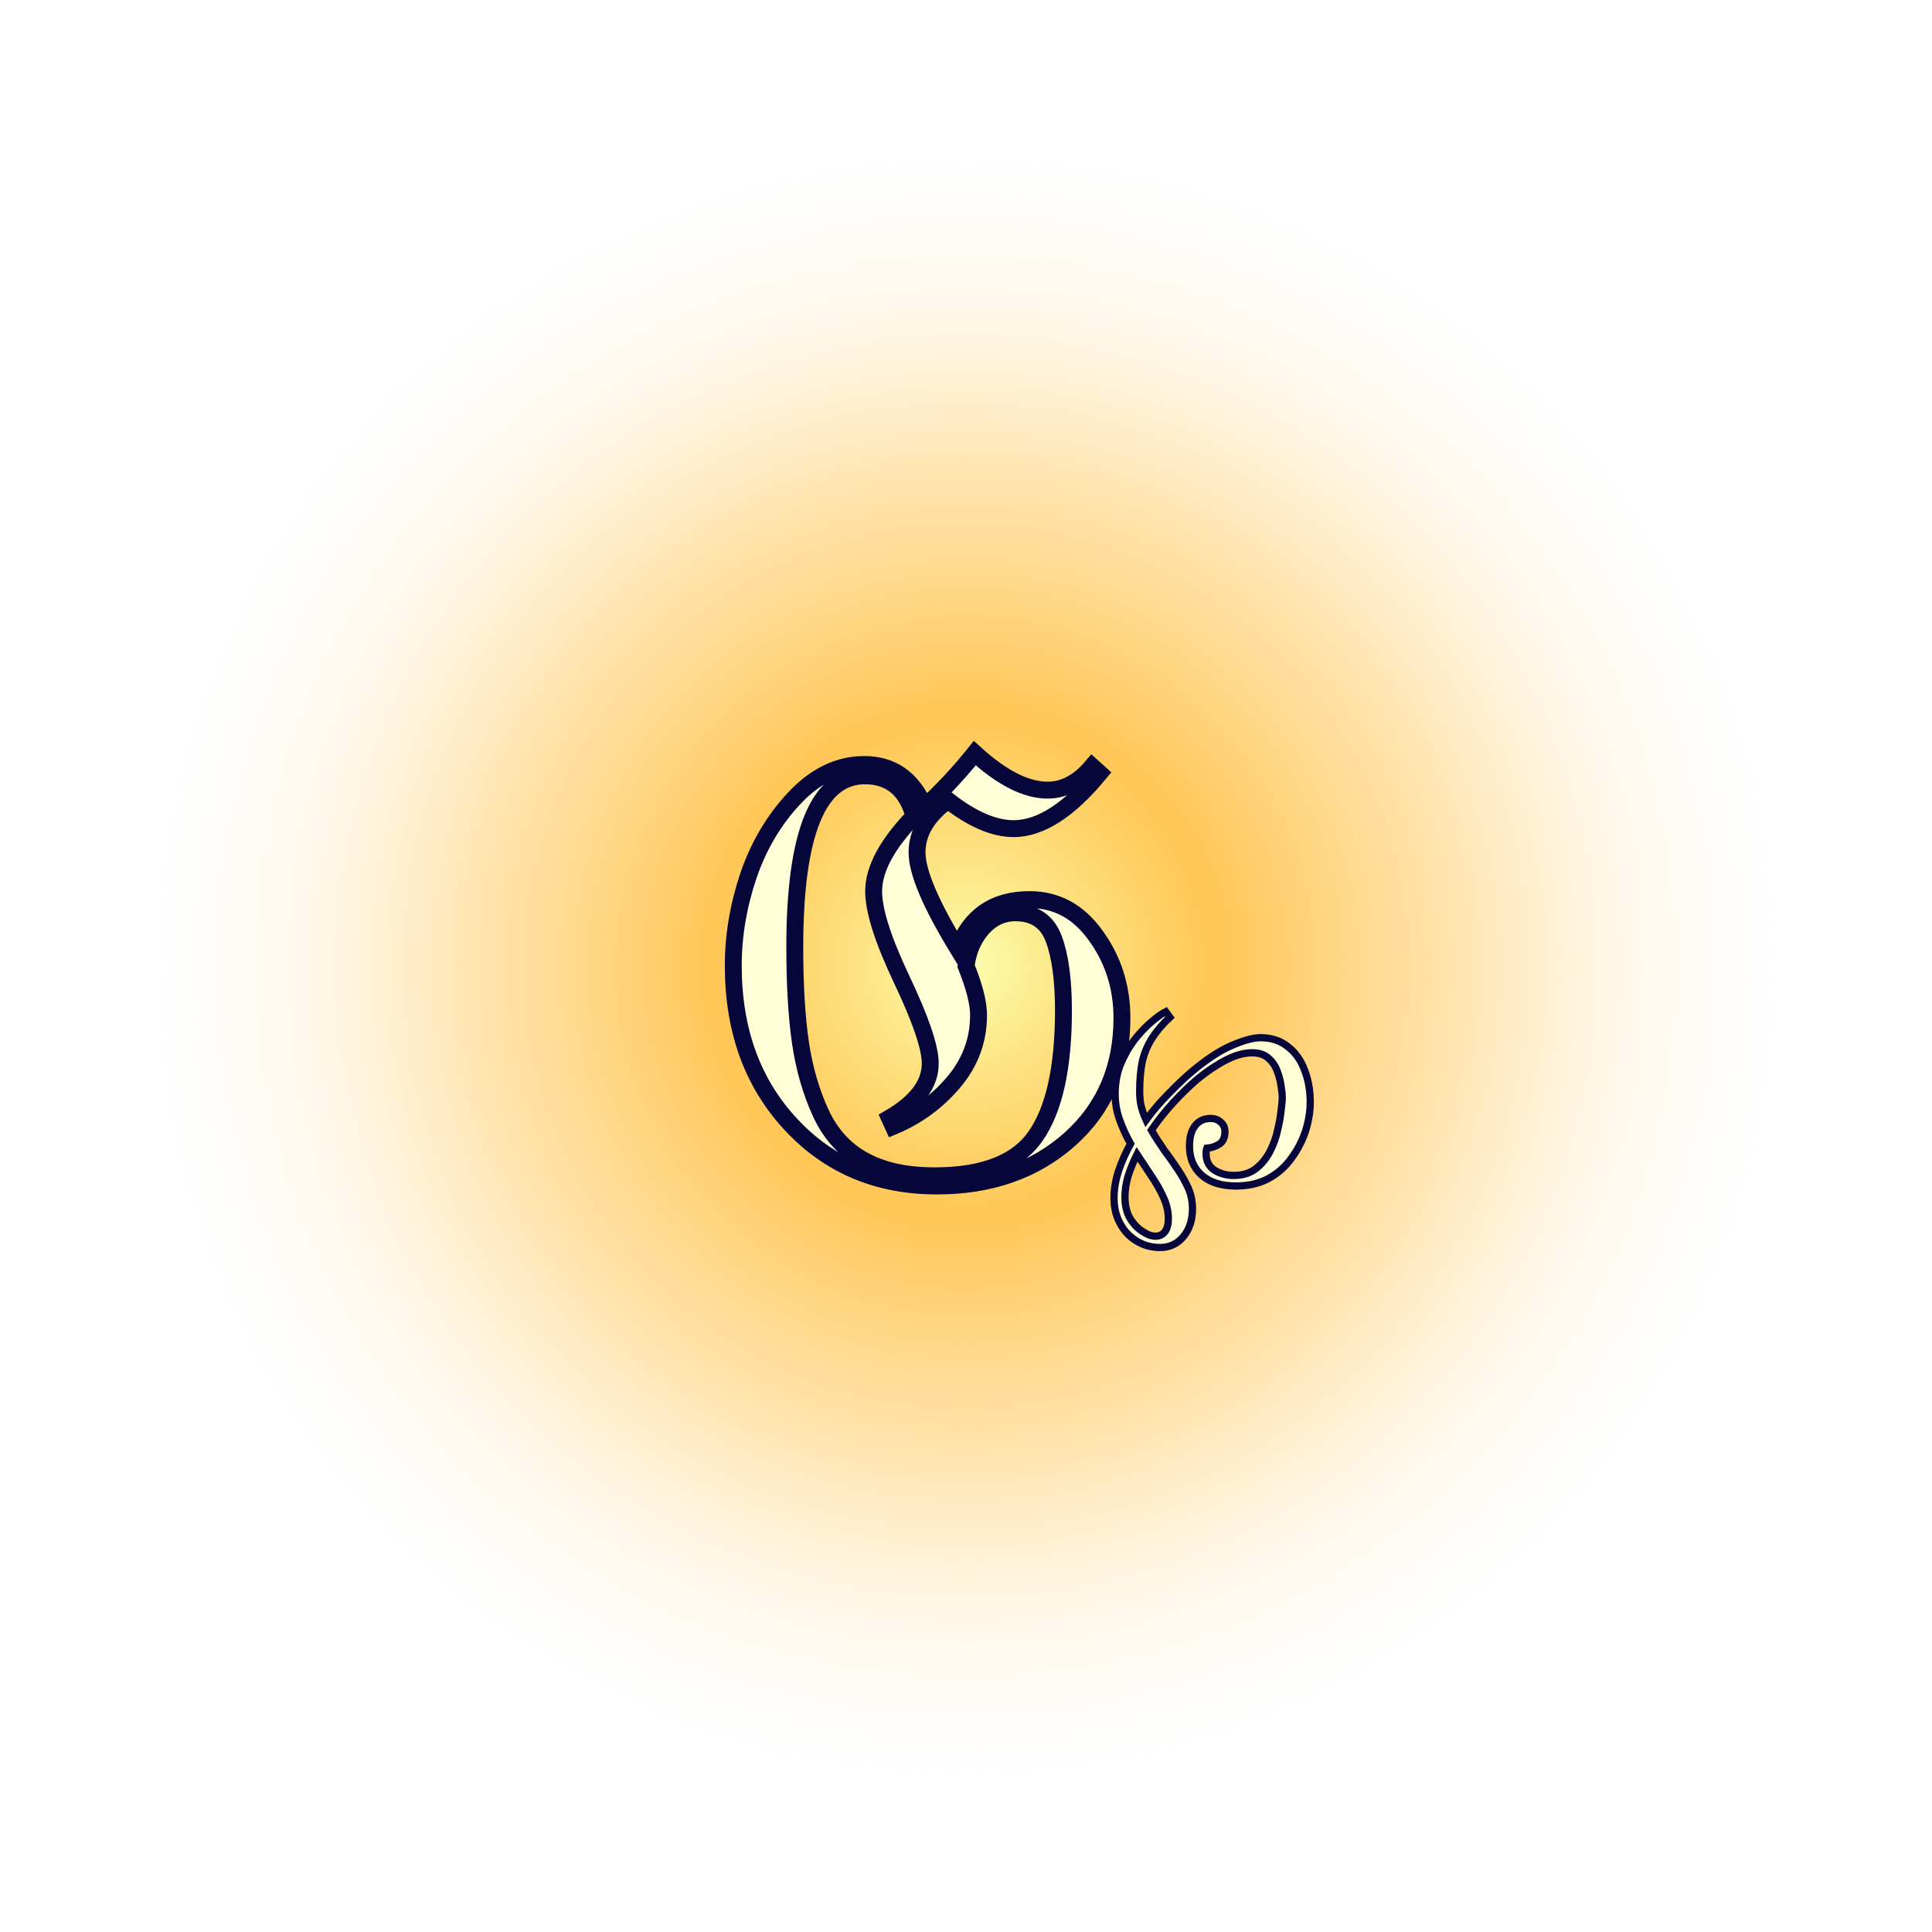
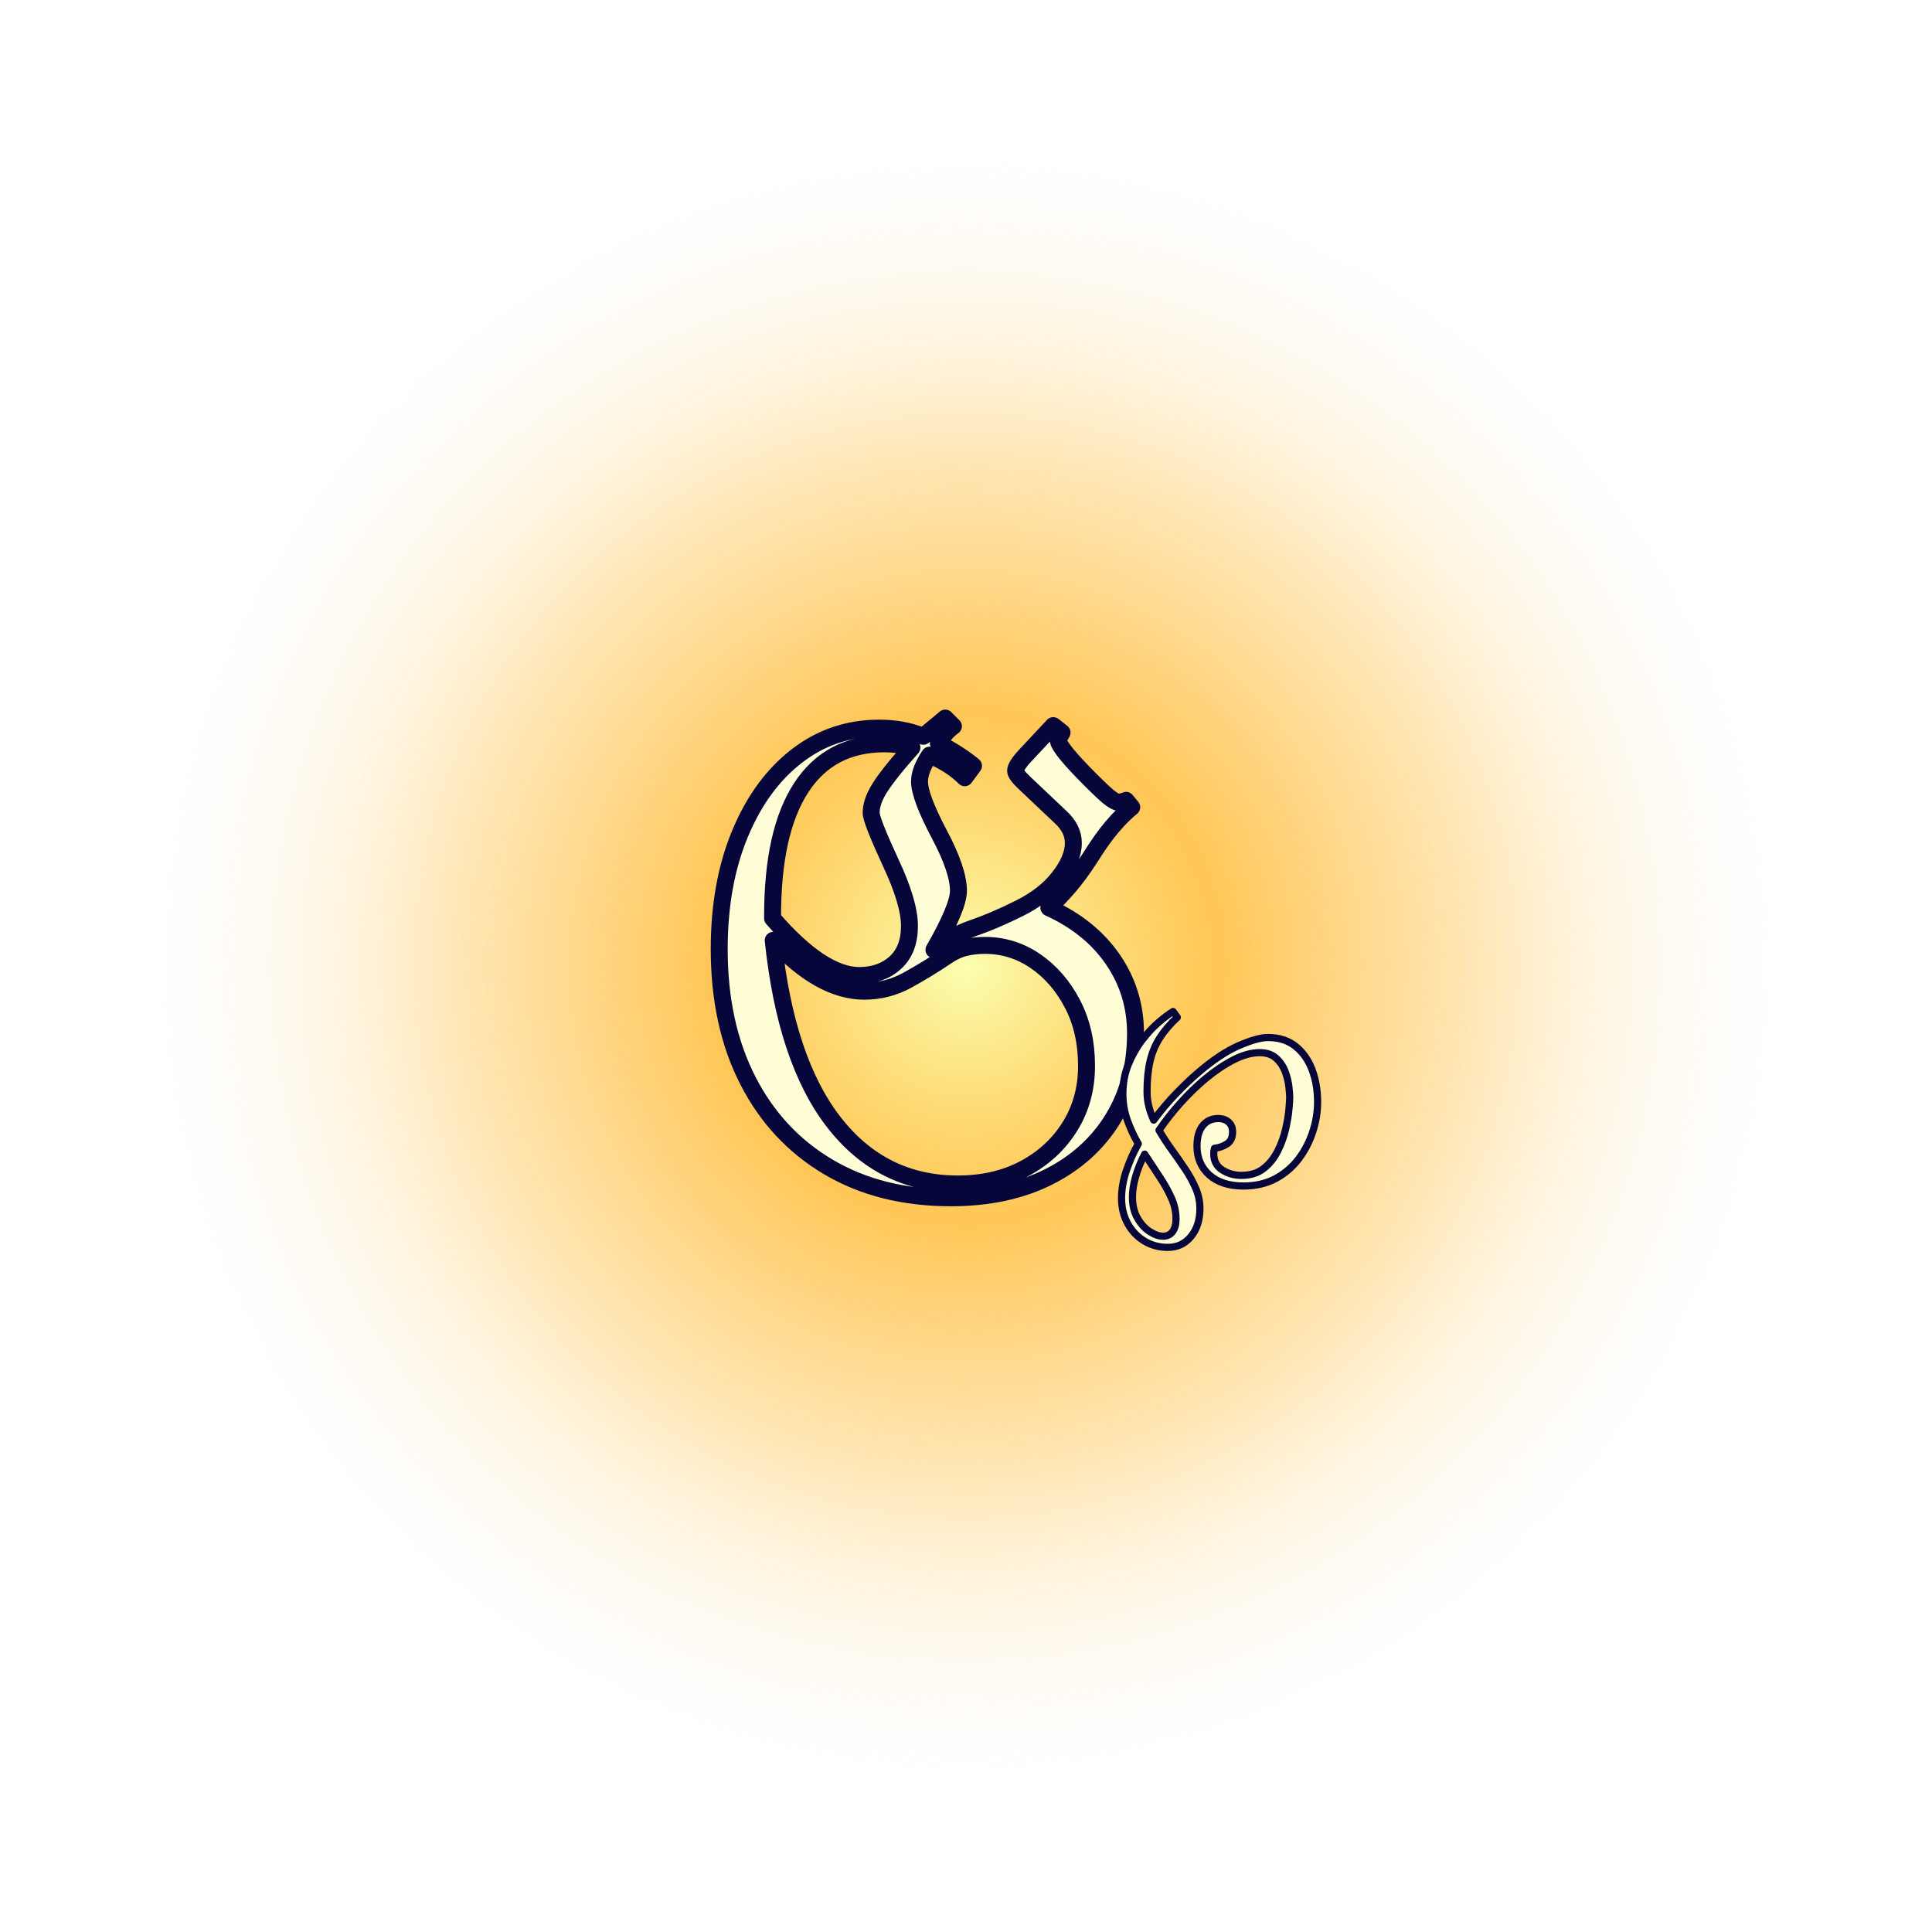
<svg xmlns="http://www.w3.org/2000/svg" viewBox="0 0 80 80">
  <defs>
    <radialGradient id="mindGateAura">
      <stop offset="0%" stop-color="#fbffb0" stop-opacity="1" />
      <stop offset="30%" stop-color="#ffb82b" stop-opacity=".8" />
      <stop offset="60%" stop-color="#ffc145" stop-opacity=".4" />
      <stop offset="100%" stop-color="#ffffff" stop-opacity="0" />
    </radialGradient>
  </defs>
  <circle cx="40" cy="40" r="35" fill="url(#mindGateAura)" opacity="1" />
-   <text x="42" y="49" font-family="'Cormorant Garamond', 'Times New Roman', serif" font-size="26" text-anchor="middle" fill="#fffed6" stroke="#06063b" stroke-width="0.7" filter="url(#glow)">𝔊<tspan font-size="11" stroke-width="0.3" dx="-2" dy="0">℘</tspan>
-   </text>
+   <g filter="url(#glow)" fill="#fffed6" stroke="#06063b" stroke-linejoin="round">
+     <path d="M404 -23Q292 -23 209 26Q126 75 80.5 164 35 253 35 373 35 477 68 556.5 101 636 158.5 680.5 216 725 290 725 328 725 360 712L395 741 408 728Q401 723 395 716 389 709 384 701 417 684 440 665L426 646Q404 668 370 682Q354 658 354 640 354 616 385 557 416 499 416 466 416 440 377 372 406 395 438 406 473 418 513 438 553 458 575 486 599 516 599 542 599 565 578 584L522 637Q507 651 507 657 507 665 523 682L567 729 581 718Q579 714 577 711 575 708 575 706 575 694 626 643 651 618 659 612.5 667 607 670 607 676 607 683 610L692 599Q677 587 660.5 567.5 644 548 626 519 608 491 591 471.5 574 452 560 439 626 409 662 356.5 698 304 698 239 698 161 661.5 102 625 43 559 10 493 -23 404 -23ZM258 331Q293 331 315.5 351.5 338 372 338 410 338 447 308 511 277 578 277 590 277 608 290.5 629.5 304 651 334 685L342 694Q320 700 298 700 211 700 165.5 630 120 560 120 426V422Q199 331 258 331ZM415 -1Q475 -1 521 23.5 567 48 593.5 90.5 620 133 620 187 620 243 597.5 286 575 329 538.5 354 502 379 458 379 442 379 427 375.5 412 372 396 361 368 342 335.5 324 303 306 266 306 196 306 121 387 141 196 217.5 97.5 294 -1 415 -1Z" stroke-width="27" transform="translate(38.4 49) scale(0.026 -0.026) translate(-366.5 0)" />
+     <path d="M254 625Q213 587 187.5 547 162 507 151 458.5 140 410 140 345 140 317 146.5 290.5 153 264 165 238 205 292 250 338.5 295 385 335 419 417 489 486.5 519 556 549 595 549 658 549 699.5 515.5 741 482 761.5 427 782 372 782 306 782 251 764 195 746 139 711 92.5 676 46 624 18 572 -10 503 -10 421 -10 374.5 31.5 328 73 328 140 328 190 349.5 217 371 244 408 244 432 244 447 230.5 462 217 462 194 462 162 441 148.5 420 135 394 132 391 123 391 112 391 71 423 50.5 455 30 495 30 546 30 579 56 612 82 632 122 652 162 661.5 203.5 671 245 674 278 677 311 677 322 677 336 674 363.5 671 391 660 420.5 649 450 626 471 603 492 564 492 518 492 465.5 465 413 438 360 394 312 354 267 304 222 254 185 200 207 162 233.5 125.5 260 89 284 53 308 17 323.5 -19.5 339 -56 339 -95 339 -159 305.5 -200 272 -241 218 -241 169 -241 129.5 -217 90 -193 67 -151 44 -109 44 -56 44 -6 62 47.5 80 101 107 149 82 192 65.5 238.5 49 285 49 337 49 397 69.5 447.5 90 498 120.5 538 151 578 183 605.5 215 633 238 647ZM249 -134Q249 -93 231 -53.5 213 -14 186 26.5 159 67 131 110 109 67 97 25.5 85 -16 85 -51 85 -98 104 -131 123 -164 150 -181.5 177 -199 200 -199 223 -199 236 -182 249 -165 249 -134Z" stroke-width="27" transform="translate(50.5 49) scale(0.011 -0.011) translate(-413 0)" />
+   </g>
</svg>
